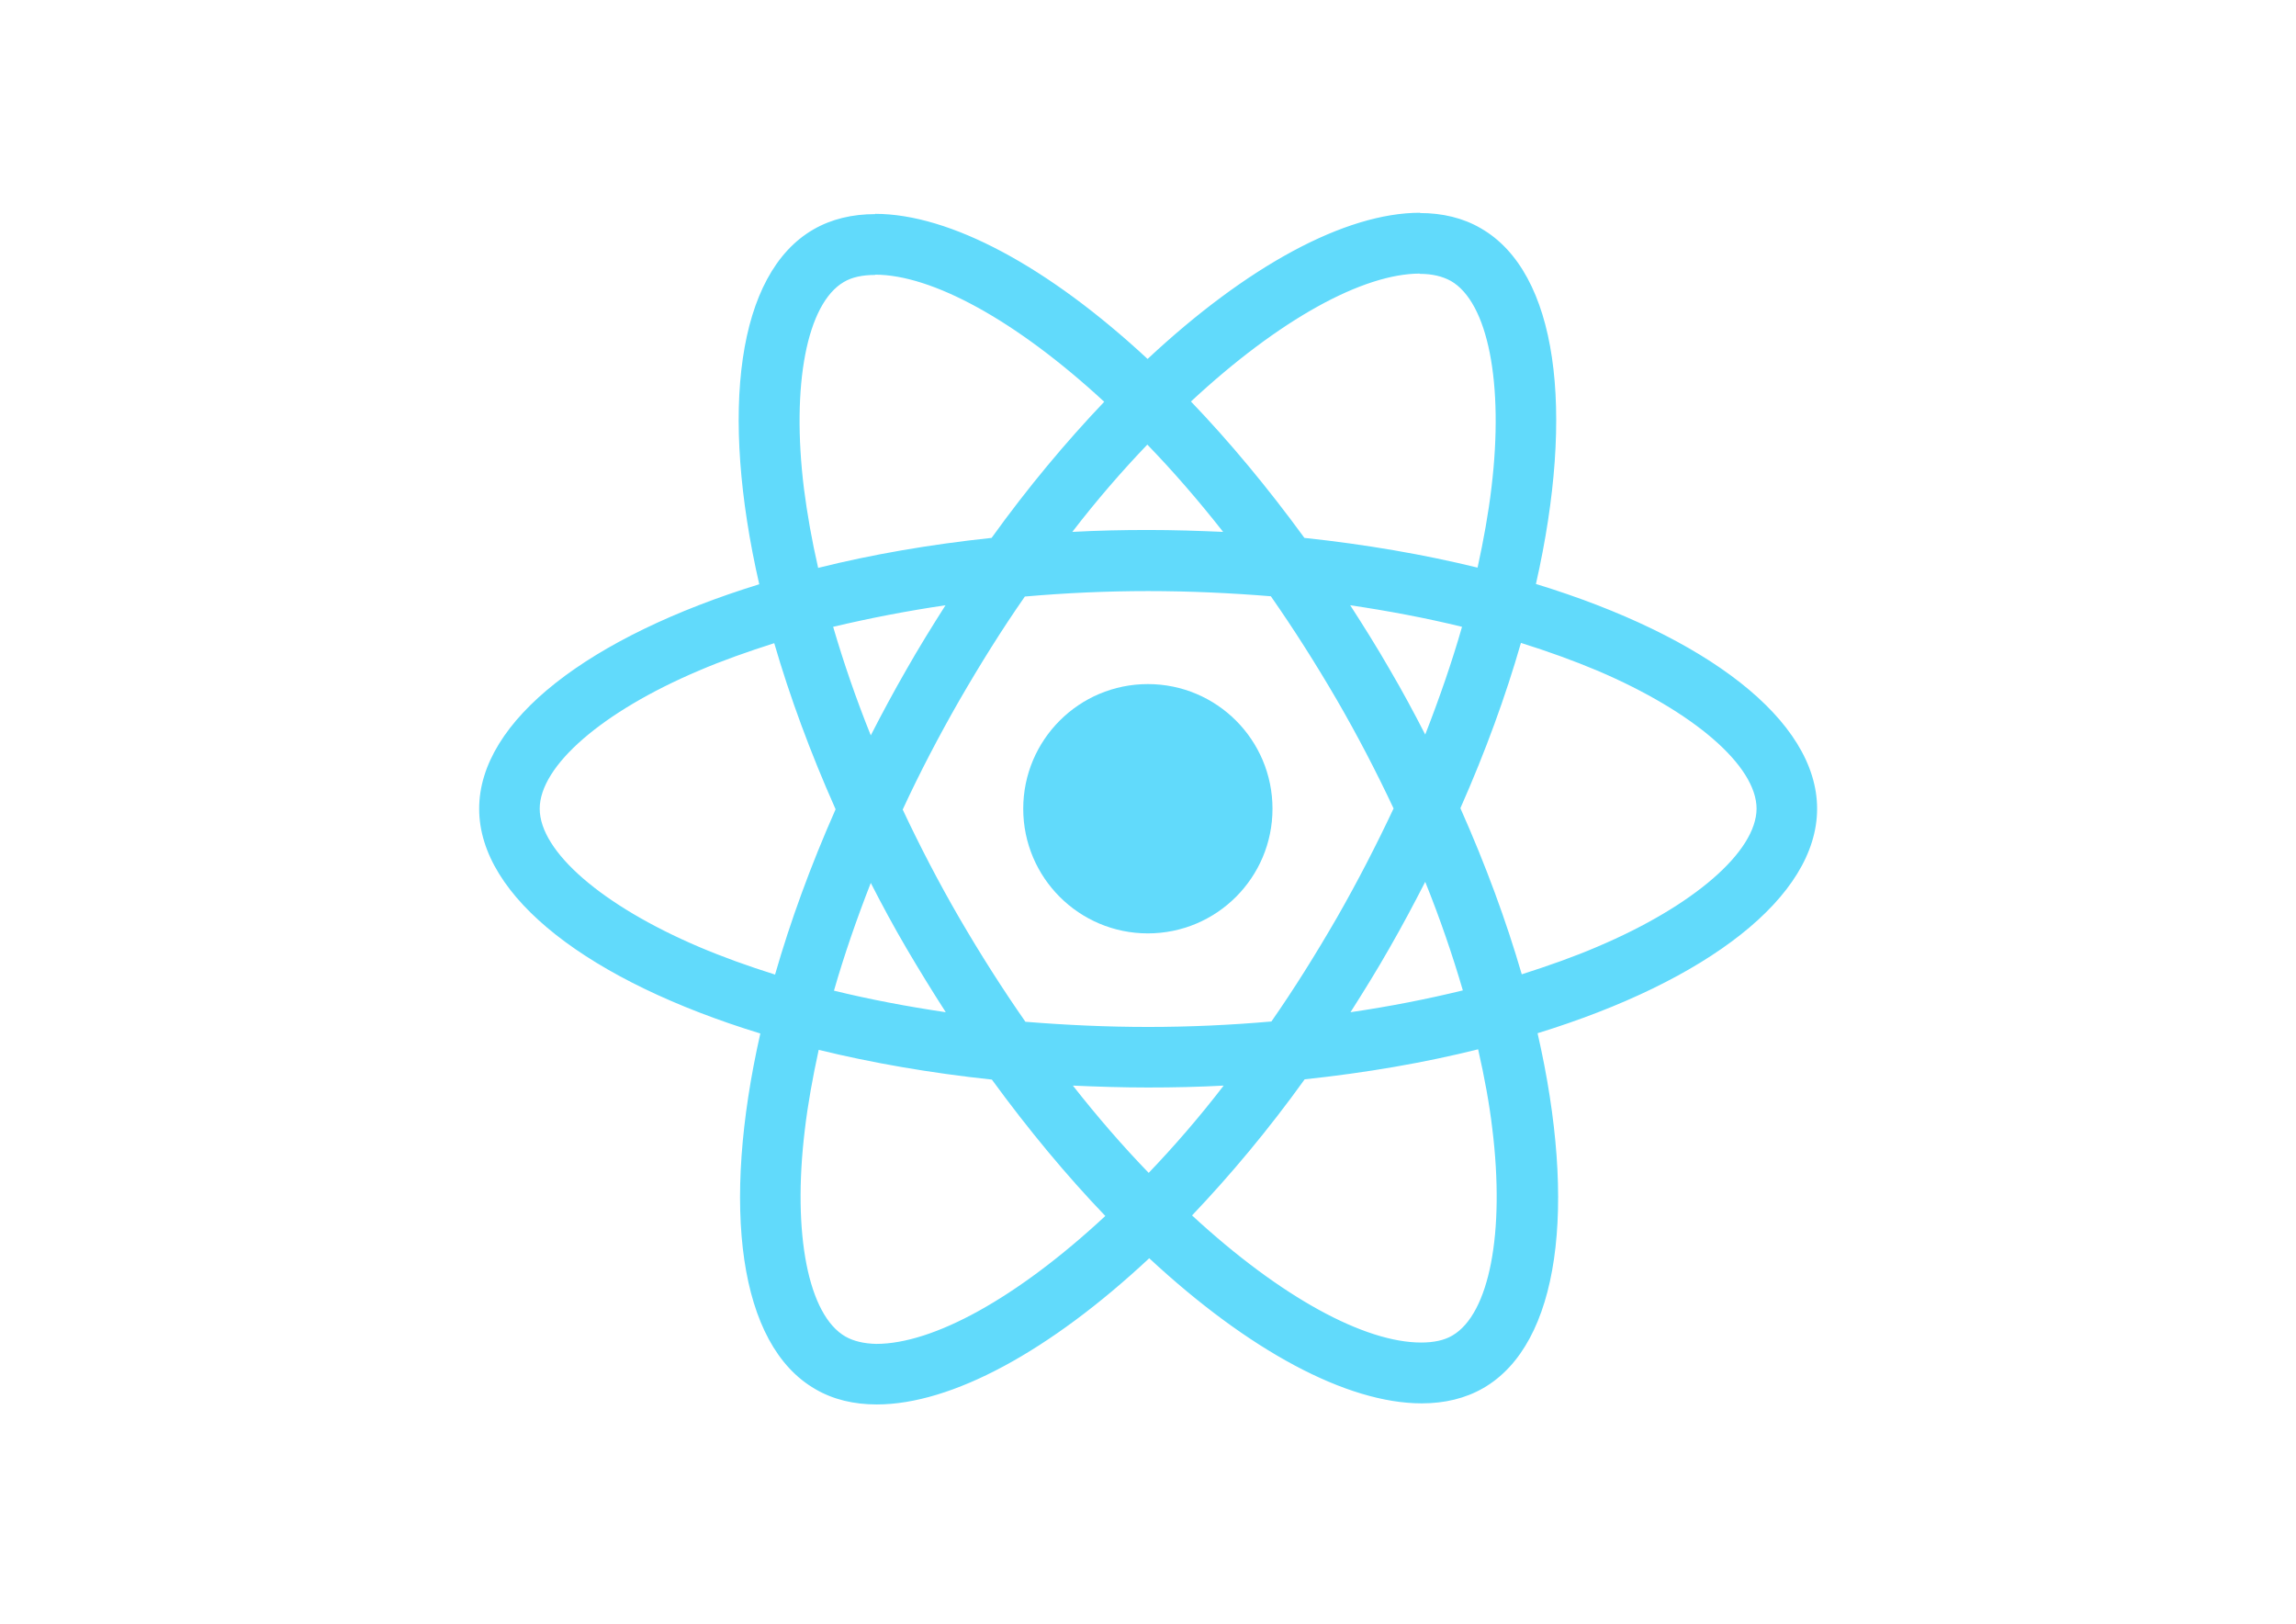
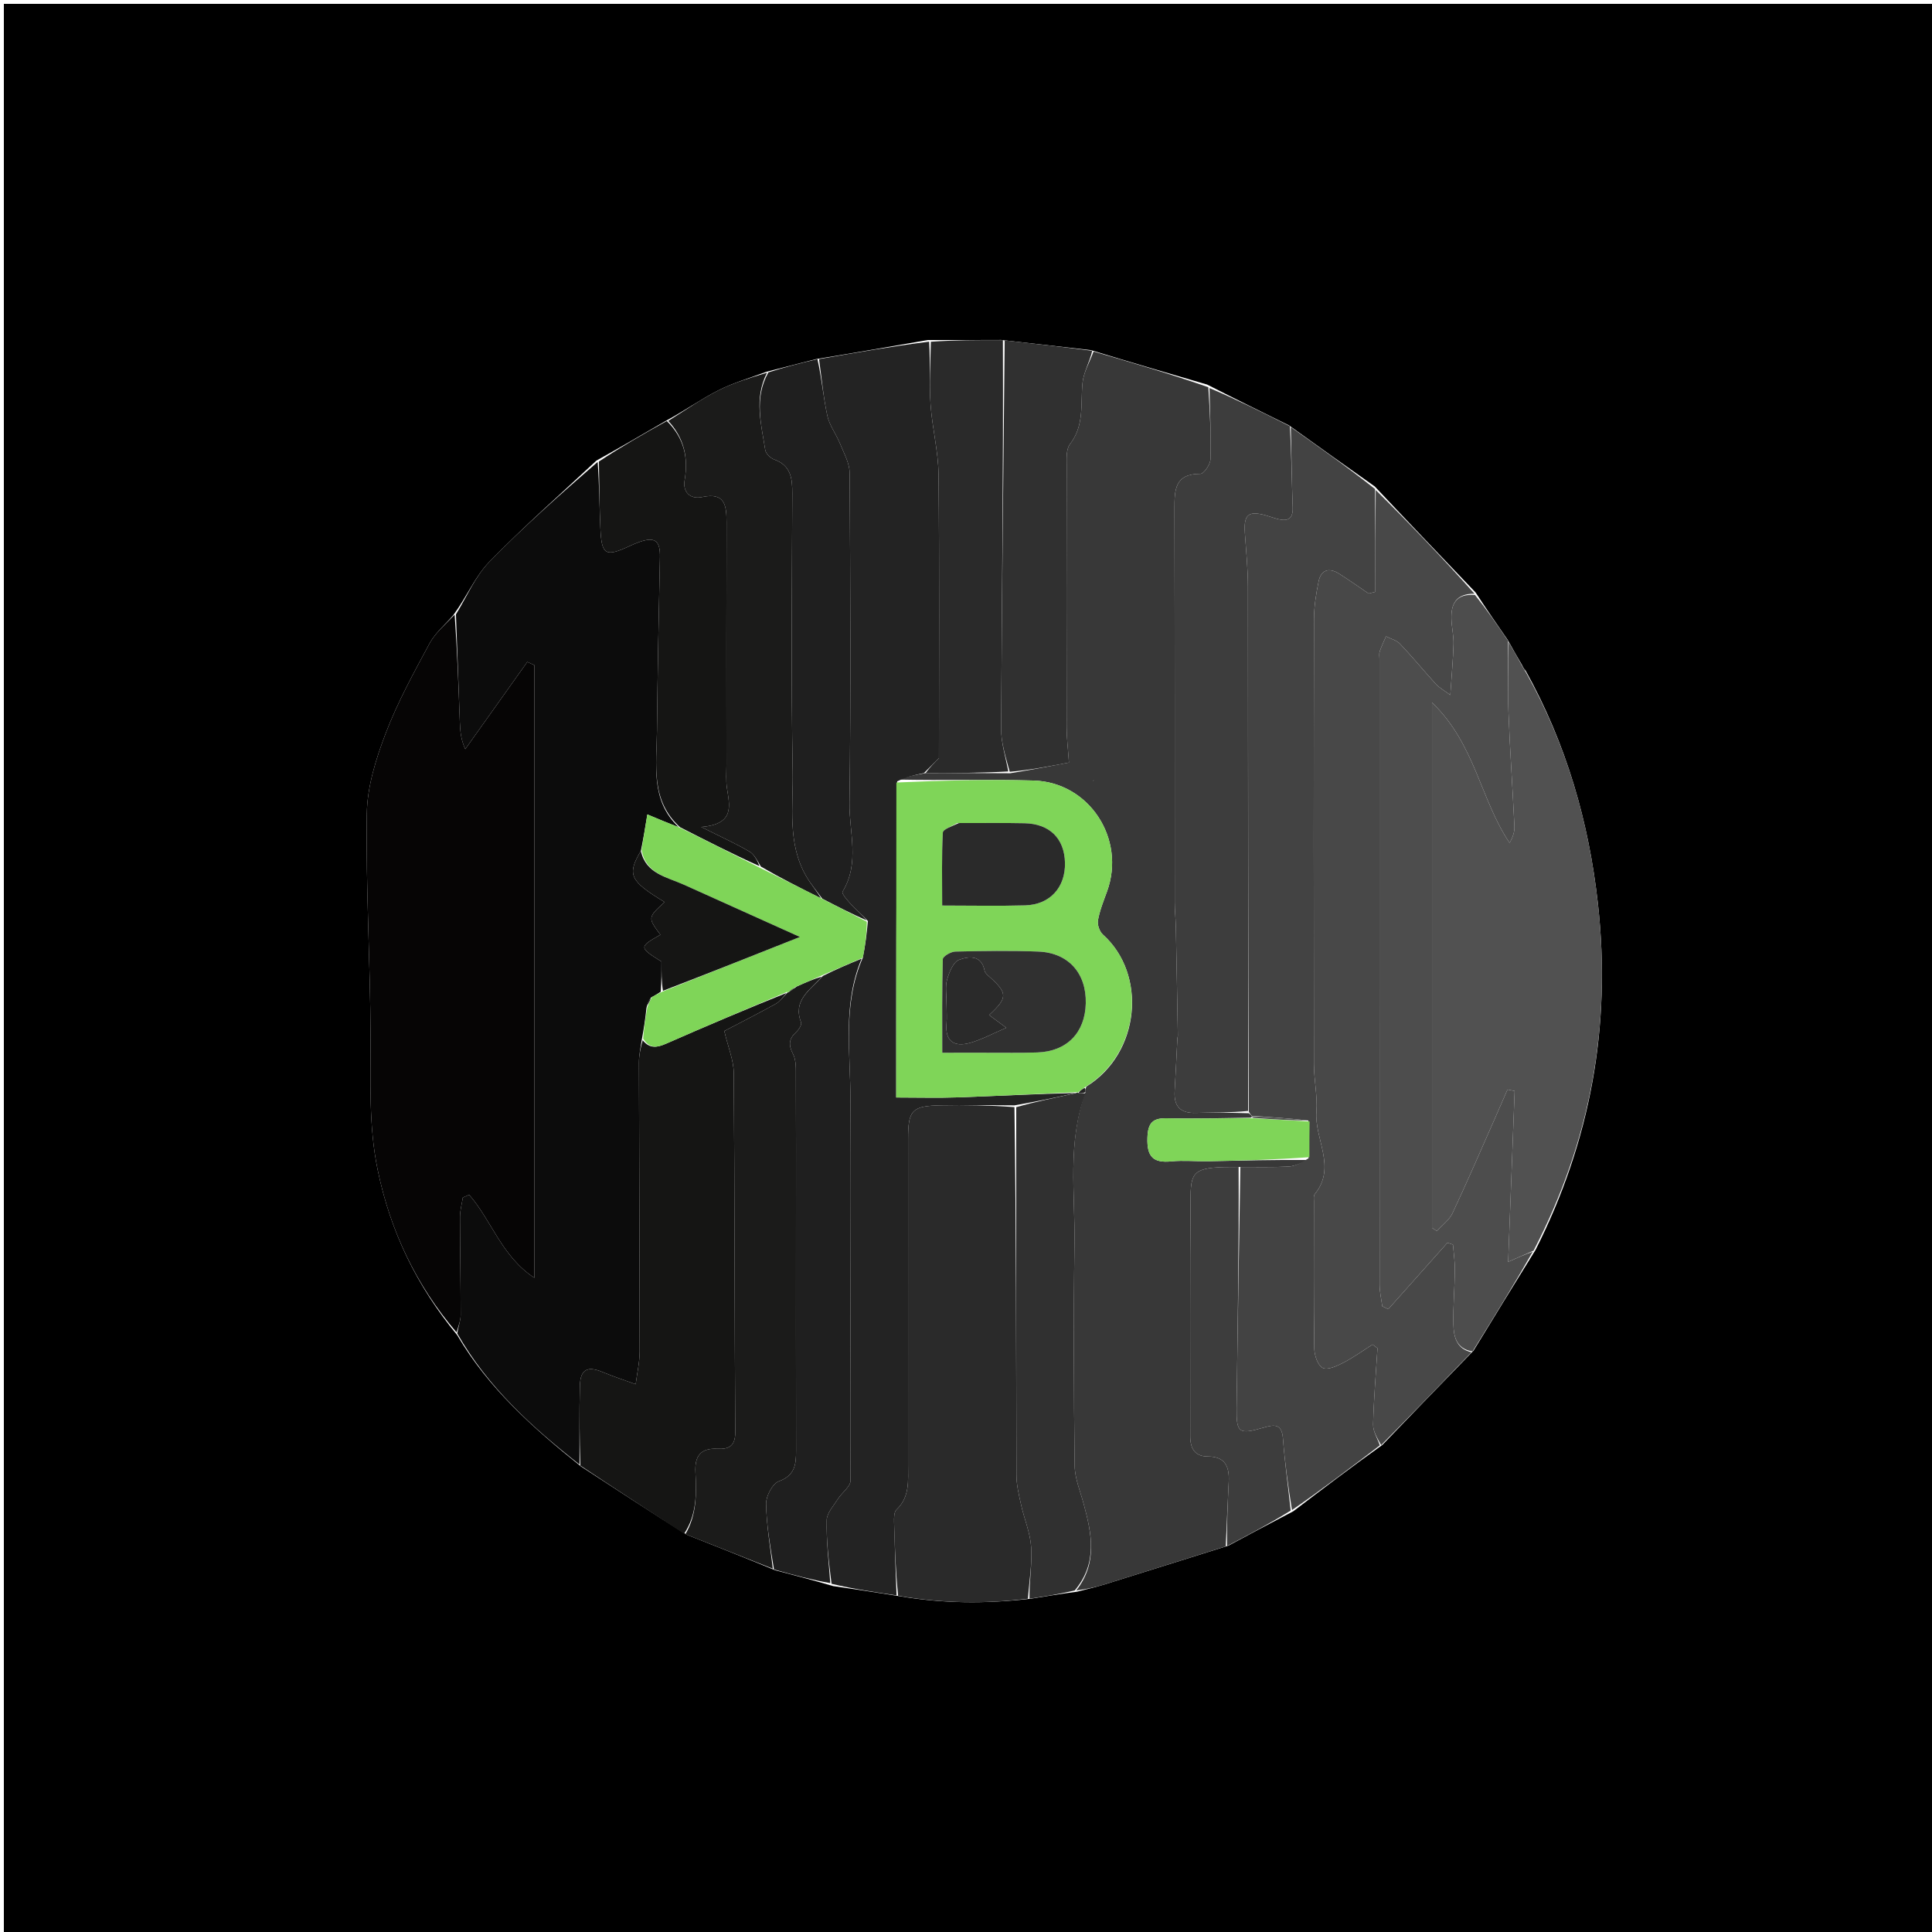
- <svg xmlns="http://www.w3.org/2000/svg" viewBox="0 0 841.9 595.3">
-   <g fill="#61DAFB">
-     <path d="M666.3 296.5c0-32.5-40.7-63.3-103.1-82.4 14.4-63.6 8-114.2-20.2-130.4-6.5-3.8-14.1-5.6-22.4-5.6v22.3c4.6 0 8.3.9 11.4 2.6 13.6 7.8 19.5 37.5 14.9 75.7-1.1 9.4-2.9 19.3-5.1 29.4-19.6-4.8-41-8.5-63.5-10.9-13.5-18.5-27.5-35.3-41.6-50 32.6-30.3 63.2-46.9 84-46.9V78c-27.5 0-63.5 19.6-99.9 53.6-36.4-33.8-72.4-53.2-99.9-53.2v22.3c20.7 0 51.4 16.5 84 46.6-14 14.7-28 31.4-41.3 49.9-22.6 2.4-44 6.1-63.6 11-2.3-10-4-19.7-5.2-29-4.7-38.2 1.1-67.9 14.6-75.8 3-1.8 6.9-2.6 11.5-2.6V78.5c-8.4 0-16 1.8-22.6 5.6-28.1 16.2-34.4 66.7-19.9 130.1-62.2 19.2-102.7 49.9-102.7 82.3 0 32.5 40.7 63.3 103.1 82.4-14.4 63.6-8 114.2 20.2 130.4 6.5 3.8 14.1 5.6 22.5 5.6 27.5 0 63.5-19.6 99.9-53.6 36.4 33.8 72.4 53.2 99.9 53.2 8.4 0 16-1.8 22.6-5.6 28.1-16.2 34.4-66.7 19.9-130.1 62-19.1 102.5-49.9 102.5-82.3zm-130.2-66.7c-3.7 12.9-8.3 26.2-13.5 39.5-4.1-8-8.4-16-13.1-24-4.6-8-9.5-15.8-14.4-23.4 14.2 2.1 27.9 4.7 41 7.9zm-45.8 106.5c-7.8 13.5-15.8 26.3-24.1 38.2-14.9 1.3-30 2-45.2 2-15.1 0-30.2-.7-45-1.9-8.3-11.9-16.4-24.6-24.2-38-7.6-13.1-14.5-26.4-20.8-39.8 6.2-13.4 13.2-26.8 20.7-39.9 7.8-13.5 15.8-26.3 24.1-38.2 14.9-1.3 30-2 45.2-2 15.1 0 30.2.7 45 1.9 8.3 11.9 16.4 24.6 24.2 38 7.6 13.1 14.5 26.4 20.8 39.8-6.3 13.4-13.2 26.8-20.7 39.9zm32.3-13c5.4 13.4 10 26.8 13.8 39.8-13.1 3.2-26.9 5.9-41.2 8 4.9-7.7 9.8-15.6 14.4-23.7 4.6-8 8.9-16.1 13-24.1zM421.2 430c-9.3-9.6-18.6-20.3-27.8-32 9 .4 18.2.7 27.5.7 9.4 0 18.7-.2 27.8-.7-9 11.7-18.3 22.4-27.5 32zm-74.4-58.9c-14.2-2.1-27.9-4.7-41-7.9 3.7-12.9 8.3-26.2 13.5-39.5 4.1 8 8.4 16 13.1 24 4.7 8 9.5 15.8 14.4 23.4zM420.7 163c9.3 9.6 18.6 20.3 27.8 32-9-.4-18.2-.7-27.5-.7-9.4 0-18.7.2-27.8.7 9-11.7 18.3-22.4 27.5-32zm-74 58.9c-4.9 7.7-9.8 15.6-14.4 23.7-4.6 8-8.9 16-13 24-5.4-13.4-10-26.8-13.8-39.8 13.1-3.1 26.9-5.8 41.2-7.9zm-90.5 125.2c-35.4-15.1-58.3-34.9-58.3-50.6 0-15.7 22.9-35.6 58.3-50.6 8.6-3.7 18-7 27.7-10.1 5.7 19.6 13.2 40 22.5 60.9-9.2 20.8-16.6 41.1-22.2 60.6-9.9-3.1-19.3-6.5-28-10.2zM310 490c-13.6-7.8-19.5-37.5-14.9-75.7 1.1-9.4 2.9-19.3 5.1-29.4 19.6 4.8 41 8.5 63.5 10.9 13.5 18.5 27.5 35.3 41.6 50-32.6 30.3-63.2 46.9-84 46.9-4.5-.1-8.3-1-11.3-2.7zm237.2-76.2c4.7 38.2-1.1 67.9-14.6 75.8-3 1.8-6.9 2.6-11.5 2.6-20.7 0-51.4-16.5-84-46.6 14-14.7 28-31.4 41.3-49.9 22.6-2.4 44-6.1 63.6-11 2.3 10.1 4.1 19.8 5.2 29.1zm38.5-66.7c-8.6 3.7-18 7-27.7 10.1-5.7-19.6-13.2-40-22.5-60.9 9.2-20.8 16.6-41.1 22.2-60.6 9.9 3.1 19.3 6.5 28.1 10.2 35.4 15.1 58.3 34.9 58.3 50.6-.1 15.7-23 35.6-58.4 50.6zM320.8 78.4z" />
-     <circle cx="420.9" cy="296.5" r="45.7" />
-     <path d="M520.5 78.1z" />
-   </g>
+ <svg xmlns="http://www.w3.org/2000/svg" version="1.1" id="Layer_1" x="0px" y="0px" width="100%" viewBox="0 0 500 500" enable-background="new 0 0 500 500" xml:space="preserve">
+   <path fill="#000000" opacity="1" stroke="none" d=" M284,501   C189.333,501 95.167,501 1,501   C1,334.333 1,167.667 1,1   C167.667,1 334.333,1 501,1   C501,167.667 501,334.333 501,501   C428.833,501 356.667,501 284,501  M259.079,87.979   C253.055,88 247.03,88.021 240.104,87.995   C230.724,89.641 221.344,91.286 211.143,92.946   C207.096,93.987 203.048,95.029 198.296,96.23   C194.14,97.803 189.814,99.04 185.873,101.038   C181.385,103.313 177.241,106.266 172.197,108.987   C166.463,112.322 160.728,115.657 154.347,119.206   C145.057,127.899 135.48,136.314 126.616,145.422   C122.956,149.181 120.825,154.429 117.323,159.186   C115.229,161.63 112.628,163.801 111.137,166.569   C107.052,174.154 102.867,181.774 99.808,189.795   C97.294,196.386 95.038,203.553 94.937,210.498   C94.657,229.735 95.827,248.988 95.901,268.237   C95.946,279.809 95.35,291.264 97.747,302.806   C101.041,318.672 107.705,332.629 118.352,345.571   C126.326,359.15 137.78,369.439 150.395,379.544   C159.279,385.34 168.164,391.137 177.711,397.172   C185.142,400.109 192.573,403.046 200.614,406.379   C205.393,407.628 210.173,408.878 215.614,410.477   C221.085,411.28 226.556,412.082 232.836,413.095   C243.869,414.984 254.936,415.104 266.833,413.739   C270.562,413.132 274.291,412.526 278.806,411.916   C281.201,411.284 283.623,410.74 285.987,410.006   C296.408,406.769 306.812,403.478 317.901,400.015   C323.282,397.136 328.664,394.257 334.715,391.11   C342.177,385.427 349.639,379.743 357.775,373.933   C365.459,365.943 373.144,357.952 381.357,349.535   C386.565,341.021 391.773,332.507 397.408,323.453   C411.657,295.235 417.024,265.398 413.553,233.997   C411.21,212.796 405.414,192.638 394.787,173.459   C394.541,173.225 394.294,172.991 393.898,172.105   C392.739,170.123 391.581,168.14 390.173,165.58   C387.494,161.705 384.816,157.831 381.875,153.322   C373.289,144.349 364.704,135.375 355.776,125.883   C348.538,120.766 341.299,115.648 333.6,110.095   C326.738,106.713 319.876,103.332 312.423,99.532   C302.62,96.677 292.816,93.822 282.316,90.609   C274.882,89.767 267.448,88.926 259.079,87.979  z" />
+   <path fill="#383838" opacity="1" stroke="none" d=" M317.222,400.207   C306.812,403.478 296.408,406.769 285.987,410.006   C283.623,410.74 281.201,411.284 278.541,411.6   C284.135,404.444 282.52,396.879 280.462,389.244   C279.572,385.943 278.157,382.613 278.117,379.282   C277.891,360.156 277.808,341.022 278.075,321.897   C278.257,308.879 276.173,295.65 280.935,282.573   C280.94,281.935 280.948,281.679 281.164,281.192   C295.142,272.561 296.905,252.137 285.438,241.879   C284.56,241.094 283.943,239.312 284.15,238.163   C284.606,235.628 285.601,233.177 286.491,230.734   C291.455,217.121 281.903,202.406 267.441,202.001   C255.645,201.67 243.831,202.003 232.231,201.748   C234.66,200.992 236.883,200.531 239.562,200.077   C247.033,200.064 254.046,200.044 261.43,200.117   C266.761,199.254 271.722,198.297 276.644,197.348   C276.379,193.517 276.044,190.875 276.039,188.231   C275.996,165.736 275.995,143.241 276.048,120.746   C276.053,118.776 275.863,116.288 276.913,114.933   C280.683,110.069 279.618,104.528 280.147,99.128   C280.419,96.341 282.015,93.683 283.013,90.967   C292.816,93.822 302.62,96.677 312.716,100.213   C313.139,106.875 313.438,112.861 313.271,118.833   C313.233,120.18 311.572,122.625 310.663,122.622   C303.995,122.605 303.942,126.823 303.954,131.714   C304.042,165.644 303.995,199.573 304.015,233.503   C304.016,235.66 304.267,237.815 304.311,239.974   C304.502,249.282 304.661,258.591 304.823,267.901   C304.828,268.229 304.715,268.558 304.698,268.889   C304.465,273.363 304.278,277.84 303.999,282.312   C303.752,286.291 305.42,288.164 309.531,288.018   C314.016,287.859 318.511,287.979 323.174,288.107   C323.572,288.412 323.792,288.596 323.985,288.886   C323.964,288.986 323.999,289.183 323.54,289.256   C316.112,289.375 309.14,289.574 302.176,289.405   C298.401,289.313 297.075,290.465 296.95,294.465   C296.797,299.333 298.411,301.043 303.169,300.561   C306.289,300.245 309.47,300.587 312.622,300.525   C321.389,300.352 330.155,300.123 338.684,300.207   C336.768,300.99 335.107,301.816 333.406,301.907   C329.281,302.127 325.138,302.005 320.547,302.014   C309.602,301.974 308.188,302.623 308.124,309.452   C307.931,330.202 308.045,350.955 308.028,371.708   C308.025,374.809 309.189,376.944 312.593,376.944   C317.127,376.942 318.185,379.631 317.993,383.477   C317.715,389.052 317.477,394.63 317.222,400.207  M282.914,202.135   C282.914,202.135 283.107,201.877 283.107,201.877   C283.107,201.877 282.829,202.036 282.914,202.135  z" />
+   <path fill="#0C0C0C" opacity="1" stroke="none" d=" M149.978,379.025   C137.78,369.439 126.326,359.15 118.334,345.094   C118.631,343.188 119.218,341.759 119.219,340.329   C119.222,331.878 119.046,323.427 119.041,314.976   C119.04,313.292 119.52,311.608 119.779,309.923   C120.325,309.682 120.87,309.441 121.416,309.2   C127.197,315.788 129.83,325.166 138.295,330.705   C138.295,277.19 138.295,224.669 138.295,172.147   C137.685,171.867 137.076,171.587 136.466,171.308   C131.114,178.83 125.762,186.353 120.411,193.876   C119.241,191.351 119.089,189.112 119.005,186.87   C118.658,177.58 118.332,168.29 117.998,158.999   C120.825,154.429 122.956,149.181 126.616,145.422   C135.48,136.314 145.057,127.899 154.671,119.554   C155.114,125.539 155.123,131.181 155.381,136.811   C155.696,143.677 156.721,144.217 163.01,141.285   C163.764,140.933 164.532,140.605 165.314,140.321   C169.473,138.814 170.881,139.895 170.791,144.185   C170.478,159.157 170.17,174.13 170.021,189.105   C169.933,197.898 168.268,207.148 175.641,214.062   C172.7,212.95 170.133,211.871 167.531,210.778   C166.963,214.257 166.502,217.08 165.86,220.189   C162.202,226.386 162.974,227.975 171.989,233.456   C167.625,237.475 167.625,237.475 170.909,241.906   C165.326,245.095 165.337,245.182 171.189,248.863   C171.189,251.684 171.189,254.056 170.999,256.663   C170.116,257.268 169.422,257.641 168.461,258.177   C167.85,259.084 167.508,259.828 167.296,260.893   C167.021,263.728 166.615,266.241 166.08,269.147   C165.745,271.343 165.356,273.146 165.359,274.947   C165.404,299.882 165.539,324.817 165.54,349.752   C165.54,352.582 164.869,355.413 164.51,358.243   C161.645,357.195 158.74,356.245 155.926,355.075   C152.016,353.449 150.187,354.379 150.074,358.644   C149.893,365.434 149.995,372.231 149.978,379.025  z" />
+   <path fill="#060505" opacity="1" stroke="none" d=" M117.661,159.092   C118.332,168.29 118.658,177.58 119.005,186.87   C119.089,189.112 119.241,191.351 120.411,193.876   C125.762,186.353 131.114,178.83 136.466,171.308   C137.076,171.587 137.685,171.867 138.295,172.147   C138.295,224.669 138.295,277.19 138.295,330.705   C129.83,325.166 127.197,315.788 121.416,309.2   C120.87,309.441 120.325,309.682 119.779,309.923   C119.52,311.608 119.04,313.292 119.041,314.976   C119.046,323.427 119.222,331.878 119.219,340.329   C119.218,341.759 118.631,343.188 118.149,344.809   C107.705,332.629 101.041,318.672 97.747,302.806   C95.35,291.264 95.946,279.809 95.901,268.237   C95.827,248.988 94.657,229.735 94.937,210.498   C95.038,203.553 97.294,196.386 99.808,189.795   C102.867,181.774 107.052,174.154 111.137,166.569   C112.628,163.801 115.229,161.63 117.661,159.092  z" />
+   <path fill="#232323" opacity="1" stroke="none" d=" M239.106,200.07   C236.883,200.531 234.66,200.992 232.188,202.212   C231.938,229.834 231.938,256.697 231.938,284.027   C237.673,284.027 242.796,284.175 247.908,283.995   C258.163,283.634 268.411,283.094 278.391,282.867   C273.082,284.098 268.044,285.088 262.537,286.064   C255.919,286.041 249.768,285.929 243.622,286.05   C235.992,286.202 235.012,287.258 235.009,294.773   C234.998,322.86 235.006,350.947 235.002,379.034   C235.002,383.162 235.508,387.37 232.011,390.691   C231.347,391.321 231.355,392.867 231.384,393.982   C231.542,400.285 231.802,406.584 232.027,412.885   C226.556,412.082 221.085,411.28 215.203,409.881   C214.459,403.99 213.84,398.691 213.949,393.406   C213.988,391.555 215.741,389.692 216.853,387.924   C217.89,386.276 220.108,384.749 220.113,383.163   C220.221,350.428 219.911,317.692 220.09,284.958   C220.157,272.633 217.939,260.045 223.297,247.843   C223.946,244.638 224.3,241.675 224.616,238.367   C223.207,236.794 221.739,235.656 220.494,234.31   C219.489,233.224 217.737,231.265 218.049,230.756   C222.573,223.378 219.745,215.408 219.847,207.818   C220.229,179.354 220.064,150.88 219.886,122.412   C219.87,119.867 218.397,117.286 217.394,114.807   C216.402,112.357 214.658,110.12 214.114,107.601   C213.072,102.782 212.646,97.829 211.965,92.932   C221.344,91.286 230.724,89.641 240.457,88.42   C240.788,94.107 240.466,99.39 240.822,104.628   C241.236,110.715 242.83,116.756 242.892,122.828   C243.141,147.157 242.994,171.49 242.994,196.215   C242.17,197.032 240.638,198.551 239.106,200.07  z" />
+   <path fill="#434343" opacity="1" stroke="none" d=" M321.002,302.021   C325.138,302.005 329.281,302.127 333.406,301.907   C335.107,301.816 336.768,300.99 338.631,299.765   C338.85,296.1 338.887,293.169 338.591,289.989   C333.509,289.423 328.758,289.105 324.006,288.787   C323.792,288.596 323.572,288.412 323.173,287.641   C323.001,241.976 323.024,196.906 322.964,151.837   C322.958,147.199 322.479,142.56 322.167,137.925   C321.848,133.18 323.065,132.118 327.542,133.36   C328.663,133.671 329.754,134.099 330.884,134.367   C333.385,134.961 334.651,134.173 334.551,131.354   C334.304,124.416 334.213,117.472 334.06,110.531   C341.299,115.648 348.538,120.766 355.86,126.562   C355.944,135.885 355.944,144.529 355.944,153.174   C355.363,153.319 354.782,153.464 354.2,153.609   C351.641,151.88 349.124,150.082 346.509,148.44   C343.939,146.825 341.868,147.458 341.249,150.479   C340.585,153.716 340.06,157.05 340.053,160.343   C339.973,198.667 339.977,236.992 340.036,275.317   C340.042,279.464 340.993,283.646 340.689,287.751   C340.162,294.849 345.974,302.082 340.239,309.061   C339.891,309.484 340.042,310.357 340.041,311.021   C340.032,323.684 339.951,336.349 340.133,349.01   C340.158,350.775 341.057,353.407 342.333,354.028   C343.608,354.647 346.005,353.515 347.66,352.663   C350.289,351.309 352.709,349.551 355.217,347.964   C355.642,348.281 356.066,348.599 356.491,348.917   C356.08,355.495 355.518,362.07 355.358,368.654   C355.315,370.441 356.486,372.257 357.1,374.06   C349.639,379.743 342.177,385.427 334.365,390.801   C333.332,384.427 332.49,378.374 332.025,372.292   C331.724,368.352 329.737,368.67 326.933,369.487   C320.624,371.323 319.948,370.864 320.031,364.338   C320.294,343.565 320.67,322.793 321.002,302.021  z" />
+   <path fill="#484848" opacity="1" stroke="none" d=" M357.438,373.996   C356.486,372.257 355.315,370.441 355.358,368.654   C355.518,362.07 356.08,355.495 356.491,348.917   C356.066,348.599 355.642,348.281 355.217,347.964   C352.709,349.551 350.289,351.309 347.66,352.663   C346.005,353.515 343.608,354.647 342.333,354.028   C341.057,353.407 340.158,350.775 340.133,349.01   C339.951,336.349 340.032,323.684 340.041,311.021   C340.042,310.357 339.891,309.484 340.239,309.061   C345.974,302.082 340.162,294.849 340.689,287.751   C340.993,283.646 340.042,279.464 340.036,275.317   C339.977,236.992 339.973,198.667 340.053,160.343   C340.06,157.05 340.585,153.716 341.249,150.479   C341.868,147.458 343.939,146.825 346.509,148.44   C349.124,150.082 351.641,151.88 354.2,153.609   C354.782,153.464 355.363,153.319 355.944,153.174   C355.944,144.529 355.944,135.885 356.031,126.821   C364.704,135.375 373.289,144.349 381.592,153.651   C376.752,153.624 375.497,156.354 375.623,160.21   C375.694,162.369 376.227,164.526 376.167,166.673   C376.052,170.796 375.664,174.911 375.334,179.873   C373.44,178.463 372.393,177.911 371.647,177.088   C368.518,173.64 365.559,170.034 362.357,166.658   C361.451,165.702 359.932,165.328 358.694,164.688   C358.14,165.985 357.515,167.258 357.066,168.59   C356.864,169.191 357.004,169.911 357.004,170.577   C357.002,224.535 356.995,278.494 357.032,332.453   C357.034,334.318 357.483,336.184 357.724,338.049   C358.244,338.303 358.764,338.557 359.284,338.811   C364.389,333.081 369.495,327.35 374.6,321.619   C375.074,321.783 375.547,321.948 376.02,322.112   C376.197,324.311 376.539,326.511 376.516,328.707   C376.467,333.359 376.033,338.013 376.132,342.658   C376.201,345.863 376.866,349.076 380.828,349.962   C373.144,357.952 365.459,365.943 357.438,373.996  z" />
+   <path fill="#515151" opacity="1" stroke="none" d=" M394.886,173.966   C405.414,192.638 411.21,212.796 413.553,233.997   C417.024,265.398 411.657,295.235 396.887,323.671   C394.772,324.593 393.177,325.297 390.305,326.565   C390.87,311.688 391.429,297.013 391.987,282.338   C391.368,282.221 390.749,282.104 390.131,281.987   C389.056,284.457 387.995,286.934 386.904,289.397   C383.275,297.594 379.736,305.834 375.921,313.944   C375.077,315.738 373.241,317.066 371.862,318.609   C371.443,318.33 371.024,318.051 370.604,317.772   C370.604,272.936 370.604,228.1 370.604,181.821   C381.781,192.52 383.128,206.959 390.687,218.141   C391.494,216.675 391.996,215.29 391.932,213.932   C391.463,203.998 390.755,194.074 390.381,184.138   C390.155,178.153 390.392,172.152 390.422,166.158   C391.581,168.14 392.739,170.123 394.101,172.641   C394.485,173.45 394.68,173.713 394.886,173.966  z" />
+   <path fill="#4D4D4D" opacity="1" stroke="none" d=" M390.297,165.869   C390.392,172.152 390.155,178.153 390.381,184.138   C390.755,194.074 391.463,203.998 391.932,213.932   C391.996,215.29 391.494,216.675 390.687,218.141   C383.128,206.959 381.781,192.52 370.604,181.821   C370.604,228.1 370.604,272.936 370.604,317.772   C371.024,318.051 371.443,318.33 371.862,318.609   C373.241,317.066 375.077,315.738 375.921,313.944   C379.736,305.834 383.275,297.594 386.904,289.397   C387.995,286.934 389.056,284.457 390.131,281.987   C390.749,282.104 391.368,282.221 391.987,282.338   C391.429,297.013 390.87,311.688 390.305,326.565   C393.177,325.297 394.772,324.593 396.674,323.941   C391.773,332.507 386.565,341.021 381.093,349.748   C376.866,349.076 376.201,345.863 376.132,342.658   C376.033,338.013 376.467,333.359 376.516,328.707   C376.539,326.511 376.197,324.311 376.02,322.112   C375.547,321.948 375.074,321.783 374.6,321.619   C369.495,327.35 364.389,333.081 359.284,338.811   C358.764,338.557 358.244,338.303 357.724,338.049   C357.483,336.184 357.034,334.318 357.032,332.453   C356.995,278.494 357.002,224.535 357.004,170.577   C357.004,169.911 356.864,169.191 357.066,168.59   C357.515,167.258 358.14,165.985 358.694,164.688   C359.932,165.328 361.451,165.702 362.357,166.658   C365.559,170.034 368.518,173.64 371.647,177.088   C372.393,177.911 373.44,178.463 375.334,179.873   C375.664,174.911 376.052,170.796 376.167,166.673   C376.227,164.526 375.694,162.369 375.623,160.21   C375.497,156.354 376.752,153.624 381.723,153.968   C384.816,157.831 387.494,161.705 390.297,165.869  z" />
+   <path fill="#2A2A2A" opacity="1" stroke="none" d=" M232.431,412.99   C231.802,406.584 231.542,400.285 231.384,393.982   C231.355,392.867 231.347,391.321 232.011,390.691   C235.508,387.37 235.002,383.162 235.002,379.034   C235.006,350.947 234.998,322.86 235.009,294.773   C235.012,287.258 235.992,286.202 243.622,286.05   C249.768,285.929 255.919,286.041 262.535,286.524   C263,318.586 262.97,350.172 263.051,381.759   C263.058,384.345 263.707,386.956 264.271,389.508   C265.076,393.143 266.628,396.701 266.854,400.354   C267.128,404.784 266.353,409.279 266.032,413.746   C254.936,415.104 243.869,414.984 232.431,412.99  z" />
+   <path fill="#3D3D3D" opacity="1" stroke="none" d=" M333.83,110.313   C334.213,117.472 334.304,124.416 334.551,131.354   C334.651,134.173 333.385,134.961 330.884,134.367   C329.754,134.099 328.663,133.671 327.542,133.36   C323.065,132.118 321.848,133.18 322.167,137.925   C322.479,142.56 322.958,147.199 322.964,151.837   C323.024,196.906 323.001,241.976 323.001,287.512   C318.511,287.979 314.016,287.859 309.531,288.018   C305.42,288.164 303.752,286.291 303.999,282.312   C304.278,277.84 304.465,273.363 304.698,268.889   C304.715,268.558 304.828,268.229 304.823,267.901   C304.661,258.591 304.502,249.282 304.311,239.974   C304.267,237.815 304.016,235.66 304.015,233.503   C303.995,199.573 304.042,165.644 303.954,131.714   C303.942,126.823 303.995,122.605 310.663,122.622   C311.572,122.625 313.233,120.18 313.271,118.833   C313.438,112.861 313.139,106.875 313.012,100.422   C319.876,103.332 326.738,106.713 333.83,110.313  z" />
+   <path fill="#151514" opacity="1" stroke="none" d=" M150.187,379.285   C149.995,372.231 149.893,365.434 150.074,358.644   C150.187,354.379 152.016,353.449 155.926,355.075   C158.74,356.245 161.645,357.195 164.51,358.243   C164.869,355.413 165.54,352.582 165.54,349.752   C165.539,324.817 165.404,299.882 165.359,274.947   C165.356,273.146 165.745,271.343 166.323,269.206   C168.138,271.456 170.037,271.134 172.406,270.092   C182.792,265.527 193.24,261.105 203.572,256.964   C202.534,258.168 201.717,259.27 200.625,259.87   C195.877,262.478 191.048,264.941 187.445,266.829   C188.444,271.091 189.87,274.4 189.896,277.72   C190.136,308.716 190.083,339.714 190.278,370.711   C190.301,374.319 188.495,375.096 185.686,374.948   C181.255,374.715 179.76,376.888 179.977,381.031   C180.265,386.541 180.32,392.057 177.048,396.933   C168.164,391.137 159.279,385.34 150.187,379.285  z" />
+   <path fill="#1B1B1A" opacity="1" stroke="none" d=" M177.379,397.052   C180.32,392.057 180.265,386.541 179.977,381.031   C179.76,376.888 181.255,374.715 185.686,374.948   C188.495,375.096 190.301,374.319 190.278,370.711   C190.083,339.714 190.136,308.716 189.896,277.72   C189.87,274.4 188.444,271.091 187.445,266.829   C191.048,264.941 195.877,262.478 200.625,259.87   C201.717,259.27 202.534,258.168 203.682,256.998   C203.887,256.698 203.823,256.921 204.102,256.77   C204.902,256.249 205.423,255.88 206.202,255.301   C208.587,254.202 210.714,253.314 212.692,252.749   C209.55,256.326 205.125,258.885 207.313,264.587   C207.549,265.202 206.693,266.525 206.007,267.149   C204.085,268.897 204.039,270.472 205.243,272.807   C206.091,274.449 205.96,276.685 205.97,278.657   C206.028,290.47 206,302.283 206,314.097   C205.999,334.562 205.978,355.028 206.016,375.493   C206.022,379.006 205.732,381.826 201.573,383.35   C199.914,383.959 198.225,387.196 198.261,389.205   C198.363,394.806 199.361,400.391 200.004,405.982   C192.573,403.046 185.142,400.109 177.379,397.052  z" />
+   <path fill="#1B1B1A" opacity="1" stroke="none" d=" M172.947,108.925   C177.241,106.266 181.385,103.313 185.873,101.038   C189.814,99.04 194.14,97.803 198.506,96.451   C195.076,103.139 197.029,109.836 198.042,116.449   C198.186,117.386 199.37,118.565 200.33,118.905   C204.696,120.452 205.056,123.797 205.042,127.725   C204.957,151.68 204.716,175.64 205.147,199.588   C205.312,208.712 203.692,218.285 208.682,226.835   C209.867,228.866 211.429,230.676 212.458,232.471   C207.009,229.768 201.92,227.18 196.914,224.27   C195.988,222.728 195.209,221.116 193.926,220.365   C190.489,218.352 186.836,216.709 181.486,214.024   C190.239,213.284 188.807,208.513 188.127,203.934   C187.837,201.98 188.005,199.954 188.004,197.96   C187.997,177.02 187.967,156.081 188.022,135.142   C188.033,130.785 187.586,127.367 181.72,128.635   C178.551,129.321 176.672,127.24 177.17,124.349   C178.191,118.419 177.029,113.336 172.947,108.925  z" />
+   <path fill="#1F1F1F" opacity="1" stroke="none" d=" M200.309,406.18   C199.361,400.391 198.363,394.806 198.261,389.205   C198.225,387.196 199.914,383.959 201.573,383.35   C205.732,381.826 206.022,379.006 206.016,375.493   C205.978,355.028 205.999,334.562 206,314.097   C206,302.283 206.028,290.47 205.97,278.657   C205.96,276.685 206.091,274.449 205.243,272.807   C204.039,270.472 204.085,268.897 206.007,267.149   C206.693,266.525 207.549,265.202 207.313,264.587   C205.125,258.885 209.55,256.326 212.971,252.567   C216.6,250.736 219.801,249.41 223.002,248.085   C217.939,260.045 220.157,272.633 220.09,284.958   C219.911,317.692 220.221,350.428 220.113,383.163   C220.108,384.749 217.89,386.276 216.853,387.924   C215.741,389.692 213.988,391.555 213.949,393.406   C213.84,398.691 214.459,403.99 214.873,409.706   C210.173,408.878 205.393,407.628 200.309,406.18  z" />
+   <path fill="#1F1F1F" opacity="1" stroke="none" d=" M212.817,232.587   C211.429,230.676 209.867,228.866 208.682,226.835   C203.692,218.285 205.312,208.712 205.147,199.588   C204.716,175.64 204.957,151.68 205.042,127.725   C205.056,123.797 204.696,120.452 200.33,118.905   C199.37,118.565 198.186,117.386 198.042,116.449   C197.029,109.836 195.076,103.139 198.858,96.371   C203.048,95.029 207.096,93.987 211.554,92.939   C212.646,97.829 213.072,102.782 214.114,107.601   C214.658,110.12 216.402,112.357 217.394,114.807   C218.397,117.286 219.87,119.867 219.886,122.412   C220.064,150.88 220.229,179.354 219.847,207.818   C219.745,215.408 222.573,223.378 218.049,230.756   C217.737,231.265 219.489,233.224 220.494,234.31   C221.739,235.656 223.207,236.794 224.288,238.196   C220.271,236.442 216.544,234.515 212.817,232.587  z" />
+   <path fill="#151514" opacity="1" stroke="none" d=" M172.572,108.956   C177.029,113.336 178.191,118.419 177.17,124.349   C176.672,127.24 178.551,129.321 181.72,128.635   C187.586,127.367 188.033,130.785 188.022,135.142   C187.967,156.081 187.997,177.02 188.004,197.96   C188.005,199.954 187.837,201.98 188.127,203.934   C188.807,208.513 190.239,213.284 181.486,214.024   C186.836,216.709 190.489,218.352 193.926,220.365   C195.209,221.116 195.988,222.728 196.553,224.154   C189.411,220.939 182.713,217.517 176.014,214.095   C168.268,207.148 169.933,197.898 170.021,189.105   C170.17,174.13 170.478,159.157 170.791,144.185   C170.881,139.895 169.473,138.814 165.314,140.321   C164.532,140.605 163.764,140.933 163.01,141.285   C156.721,144.217 155.696,143.677 155.381,136.811   C155.123,131.181 155.114,125.539 154.994,119.448   C160.728,115.657 166.463,112.322 172.572,108.956  z" />
+   <path fill="#303030" opacity="1" stroke="none" d=" M282.664,90.788   C282.015,93.683 280.419,96.341 280.147,99.128   C279.618,104.528 280.683,110.069 276.913,114.933   C275.863,116.288 276.053,118.776 276.048,120.746   C275.995,143.241 275.996,165.736 276.039,188.231   C276.044,190.875 276.379,193.517 276.644,197.348   C271.722,198.297 266.761,199.254 261.314,199.743   C260.219,195.708 259.065,192.137 259.086,188.573   C259.281,155.076 259.676,121.58 260.014,88.084   C267.448,88.926 274.882,89.767 282.664,90.788  z" />
+   <path fill="#303030" opacity="1" stroke="none" d=" M266.433,413.742   C266.353,409.279 267.128,404.784 266.854,400.354   C266.628,396.701 265.076,393.143 264.271,389.508   C263.707,386.956 263.058,384.345 263.051,381.759   C262.97,350.172 263,318.586 263.004,286.539   C268.044,285.088 273.082,284.098 278.469,282.889   C278.817,282.671 278.788,282.83 279.147,282.853   C279.983,282.902 280.46,282.929 280.937,282.956   C276.173,295.65 278.257,308.879 278.075,321.897   C277.808,341.022 277.891,360.156 278.117,379.282   C278.157,382.613 279.572,385.943 280.462,389.244   C282.52,396.879 284.135,404.444 278.148,411.601   C274.291,412.526 270.562,413.132 266.433,413.742  z" />
+   <path fill="#2A2A2A" opacity="1" stroke="none" d=" M259.546,88.032   C259.676,121.58 259.281,155.076 259.086,188.573   C259.065,192.137 260.219,195.708 260.944,199.649   C254.046,200.044 247.033,200.064 239.562,200.077   C240.638,198.551 242.17,197.032 242.994,196.215   C242.994,171.49 243.141,147.157 242.892,122.828   C242.83,116.756 241.236,110.715 240.822,104.628   C240.466,99.39 240.788,94.107 240.908,88.443   C247.03,88.021 253.055,88 259.546,88.032  z" />
+   <path fill="#3D3D3D" opacity="1" stroke="none" d=" M320.547,302.014   C320.67,322.793 320.294,343.565 320.031,364.338   C319.948,370.864 320.624,371.323 326.933,369.487   C329.737,368.67 331.724,368.352 332.025,372.292   C332.49,378.374 333.332,384.427 334.03,390.935   C328.664,394.257 323.282,397.136 317.561,400.111   C317.477,394.63 317.715,389.052 317.993,383.477   C318.185,379.631 317.127,376.942 312.593,376.944   C309.189,376.944 308.025,374.809 308.028,371.708   C308.045,350.955 307.931,330.202 308.124,309.452   C308.188,302.623 309.602,301.974 320.547,302.014  z" />
+   <path fill="#4D4D4D" opacity="1" stroke="none" d=" M394.837,173.713   C394.68,173.713 394.485,173.45 394.176,172.967   C394.294,172.991 394.541,173.225 394.837,173.713  z" />
+   <path fill="#7FD558" opacity="1" stroke="none" d=" M278.74,282.649   C268.411,283.094 258.163,283.634 247.908,283.995   C242.796,284.175 237.673,284.027 231.938,284.027   C231.938,256.697 231.938,229.834 231.982,202.507   C243.831,202.003 255.645,201.67 267.441,202.001   C281.903,202.406 291.455,217.121 286.491,230.734   C285.601,233.177 284.606,235.628 284.15,238.163   C283.943,239.312 284.56,241.094 285.438,241.879   C296.905,252.137 295.142,272.561 280.858,281.32   C279.825,282.064 279.306,282.447 278.788,282.83   C278.788,282.83 278.817,282.671 278.74,282.649  M255.504,272.445   C259.832,272.429 264.165,272.527 268.489,272.373   C276.123,272.101 280.818,267.257 280.997,259.672   C281.18,251.868 276.51,246.562 268.69,246.265   C261.541,245.992 254.372,246.097 247.217,246.266   C246.082,246.293 244.022,247.511 244.001,248.226   C243.769,256.139 243.855,264.06 243.855,272.447   C247.915,272.447 251.21,272.447 255.504,272.445  M247.694,213.007   C246.407,213.827 244.053,214.589 244.006,215.475   C243.679,221.567 243.834,227.685 243.834,234.351   C251.43,234.351 258.385,234.506 265.33,234.306   C271.75,234.121 275.753,229.643 275.615,223.289   C275.479,217.007 271.658,213.189 265.151,213.054   C259.655,212.939 254.155,213.015 247.694,213.007  z" />
+   <path fill="#7FD558" opacity="1" stroke="none" d=" M338.923,290.237   C338.887,293.169 338.85,296.1 338.868,299.474   C330.155,300.123 321.389,300.352 312.622,300.525   C309.47,300.587 306.289,300.245 303.169,300.561   C298.411,301.043 296.797,299.333 296.95,294.465   C297.075,290.465 298.401,289.313 302.176,289.405   C309.14,289.574 316.112,289.375 323.984,289.382   C329.565,289.702 334.244,289.969 338.923,290.237  z" />
+   <path fill="#515151" opacity="1" stroke="none" d=" M338.591,289.989   C334.244,289.969 329.565,289.702 324.443,289.308   C323.999,289.183 323.964,288.986 323.985,288.886   C328.758,289.105 333.509,289.423 338.591,289.989  z" />
+   <path fill="#303030" opacity="1" stroke="none" d=" M282.871,202.086   C282.829,202.036 283.107,201.877 283.107,201.877   C283.107,201.877 282.914,202.135 282.871,202.086  z" />
+   <path fill="#232323" opacity="1" stroke="none" d=" M279.147,282.853   C279.306,282.447 279.825,282.064 280.649,281.552   C280.948,281.679 280.94,281.935 280.935,282.573   C280.46,282.929 279.983,282.902 279.147,282.853  z" />
+   <path fill="#7FD558" opacity="1" stroke="none" d=" M175.641,214.062   C182.713,217.517 189.411,220.939 196.47,224.477   C201.92,227.18 207.009,229.768 212.458,232.471   C216.544,234.515 220.271,236.442 224.325,238.541   C224.3,241.675 223.946,244.638 223.297,247.843   C219.801,249.41 216.6,250.736 213.119,252.244   C210.714,253.314 208.587,254.202 205.883,255.41   C204.811,256.126 204.317,256.524 203.823,256.921   C203.823,256.921 203.887,256.698 203.777,256.665   C193.24,261.105 182.792,265.527 172.406,270.092   C170.037,271.134 168.138,271.456 166.452,268.812   C166.615,266.241 167.021,263.728 167.528,260.674   C167.995,259.427 168.362,258.72 168.729,258.013   C169.422,257.641 170.116,257.268 171.383,256.653   C183.252,251.922 194.549,247.434 207.017,242.482   C196.282,237.648 186.657,233.313 177.031,228.978   C172.539,226.956 167.083,226.101 166.041,219.902   C166.502,217.08 166.963,214.257 167.531,210.778   C170.133,211.871 172.7,212.95 175.641,214.062  z" />
+   <path fill="#151514" opacity="1" stroke="none" d=" M165.86,220.189   C167.083,226.101 172.539,226.956 177.031,228.978   C186.657,233.313 196.282,237.648 207.017,242.482   C194.549,247.434 183.252,251.922 171.572,256.419   C171.189,254.056 171.189,251.684 171.189,248.863   C165.337,245.182 165.326,245.095 170.909,241.906   C167.625,237.475 167.625,237.475 171.989,233.456   C162.974,227.975 162.202,226.386 165.86,220.189  z" />
+   <path fill="#151514" opacity="1" stroke="none" d=" M168.461,258.177   C168.362,258.72 167.995,259.427 167.397,260.353   C167.508,259.828 167.85,259.084 168.461,258.177  z" />
+   <path fill="#151514" opacity="1" stroke="none" d=" M204.102,256.77   C204.317,256.524 204.811,256.126 205.624,255.62   C205.423,255.88 204.902,256.249 204.102,256.77  z" />
+   <path fill="#303030" opacity="1" stroke="none" d=" M255.005,272.446   C251.21,272.447 247.915,272.447 243.855,272.447   C243.855,264.06 243.769,256.139 244.001,248.226   C244.022,247.511 246.082,246.293 247.217,246.266   C254.372,246.097 261.541,245.992 268.69,246.265   C276.51,246.562 281.18,251.868 280.997,259.672   C280.818,267.257 276.123,272.101 268.489,272.373   C264.165,272.527 259.832,272.429 255.005,272.446  M244.972,260.43   C244.975,261.92 245.092,263.421 244.96,264.899   C244.543,269.55 246.998,271.005 250.995,269.903   C254.051,269.06 256.905,267.482 260.426,265.985   C258.539,264.592 257.278,263.661 255.973,262.697   C260.842,258.183 260.813,257.043 255.997,252.724   C255.524,252.3 254.915,251.787 254.81,251.232   C254.016,247.013 250.601,247.512 248.226,248.389   C246.721,248.944 245.648,251.614 245.098,253.54   C244.573,255.379 244.977,257.482 244.972,260.43  z" />
+   <path fill="#2A2A2A" opacity="1" stroke="none" d=" M248.176,213.007   C254.155,213.015 259.655,212.939 265.151,213.054   C271.658,213.189 275.479,217.007 275.615,223.289   C275.753,229.643 271.75,234.121 265.33,234.306   C258.385,234.506 251.43,234.351 243.834,234.351   C243.834,227.685 243.679,221.567 244.006,215.475   C244.053,214.589 246.407,213.827 248.176,213.007  z" />
+   <path fill="#2A2A2A" opacity="1" stroke="none" d=" M244.972,259.949   C244.977,257.482 244.573,255.379 245.098,253.54   C245.648,251.614 246.721,248.944 248.226,248.389   C250.601,247.512 254.016,247.013 254.81,251.232   C254.915,251.787 255.524,252.3 255.997,252.724   C260.813,257.043 260.842,258.183 255.973,262.697   C257.278,263.661 258.539,264.592 260.426,265.985   C256.905,267.482 254.051,269.06 250.995,269.903   C246.998,271.005 244.543,269.55 244.96,264.899   C245.092,263.421 244.975,261.92 244.972,259.949  z" />
</svg>
